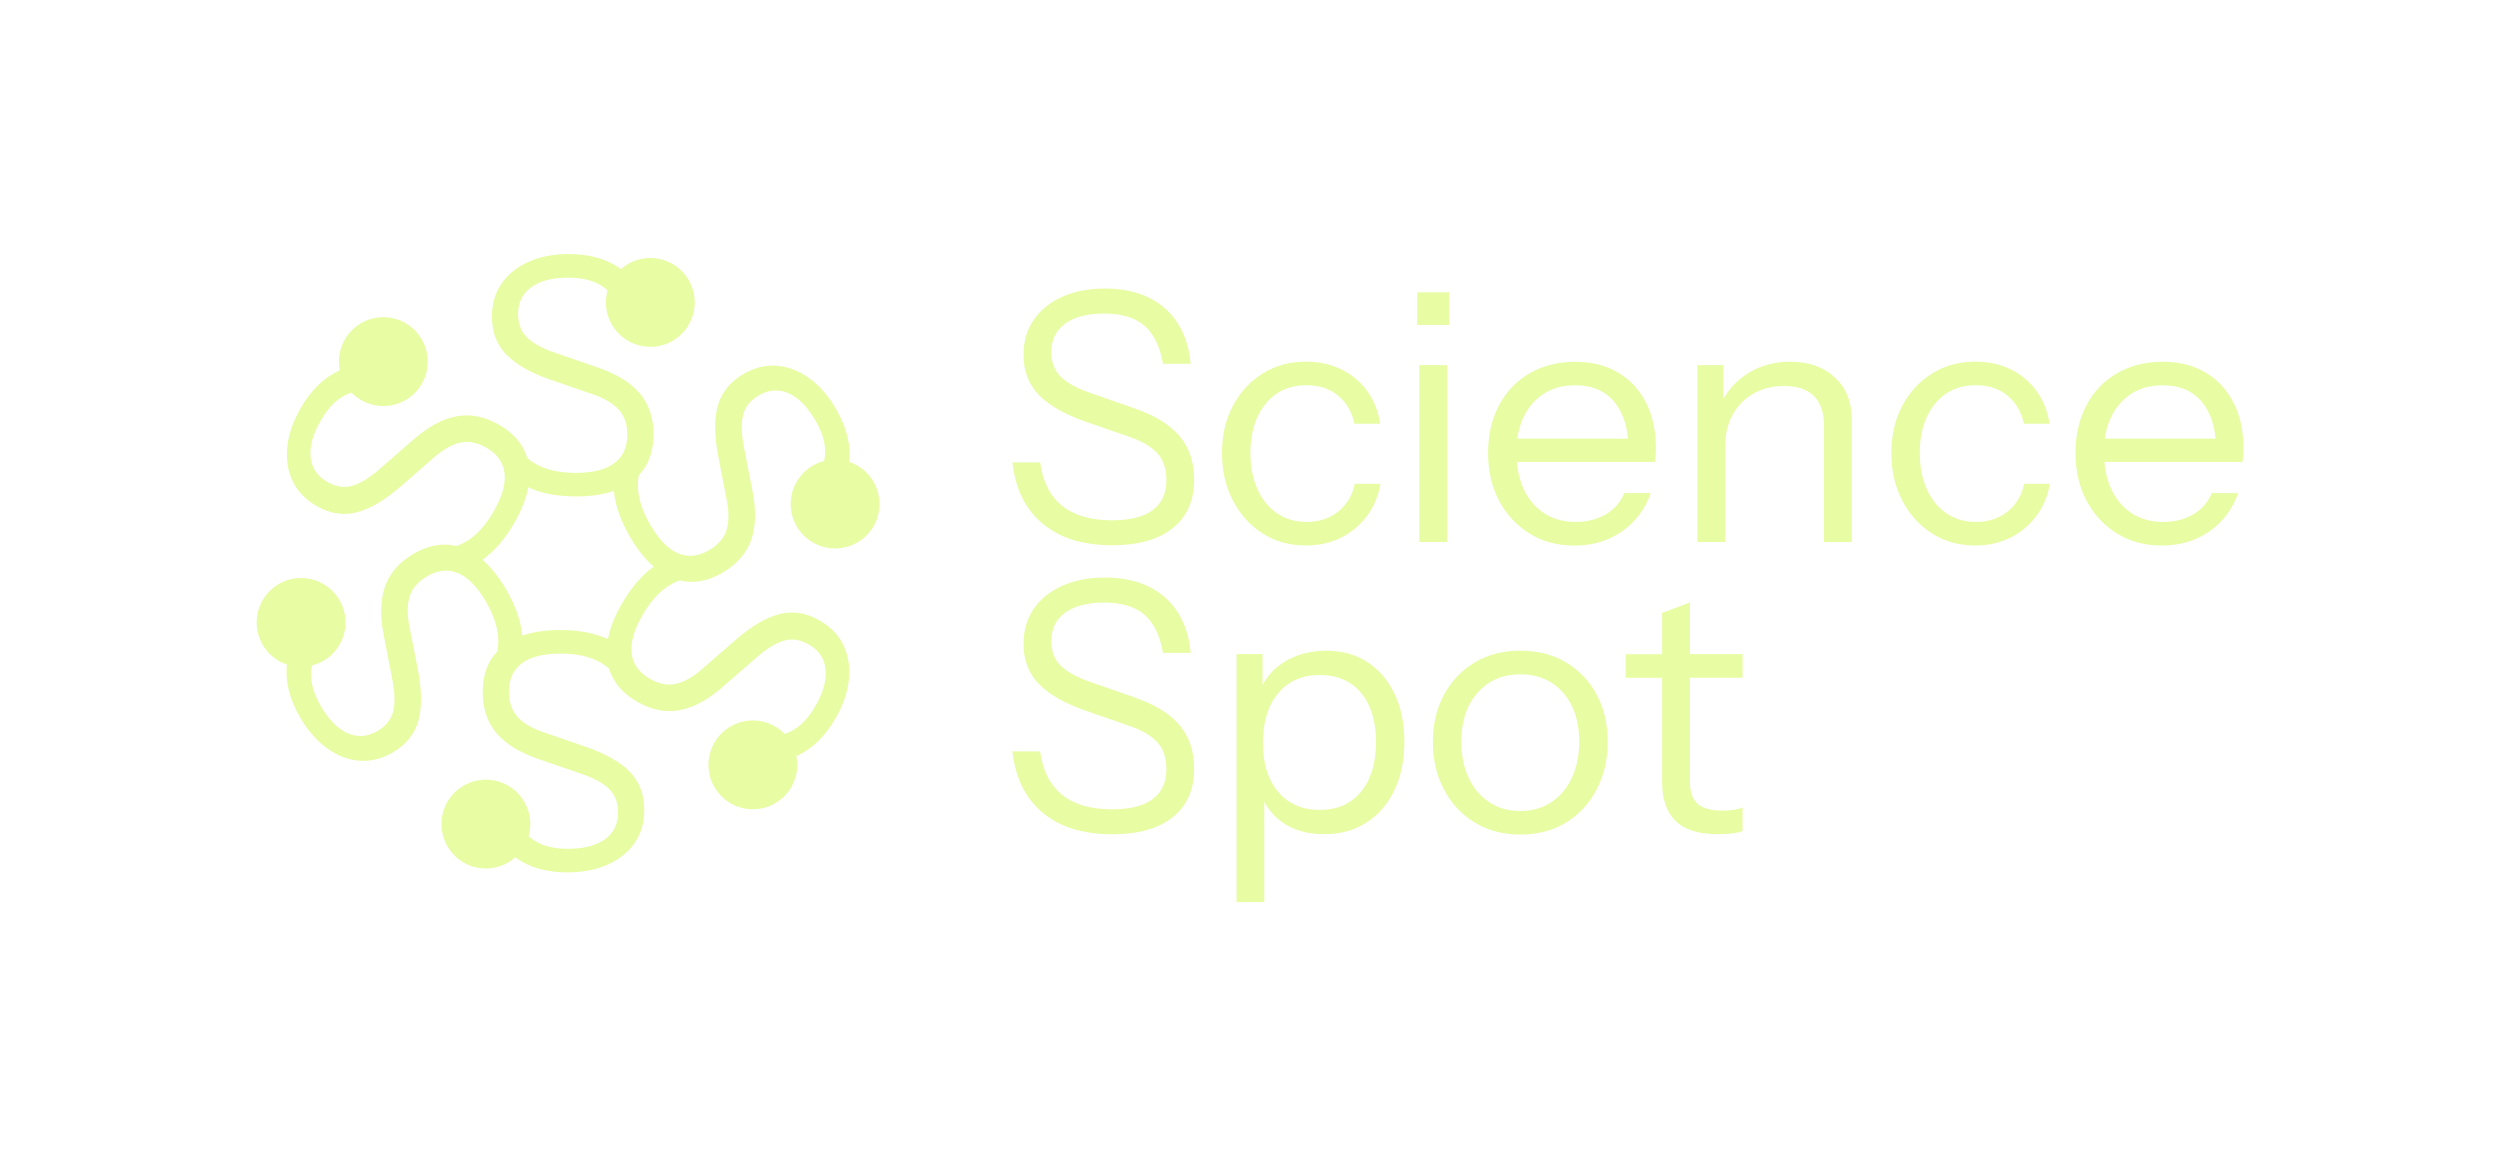
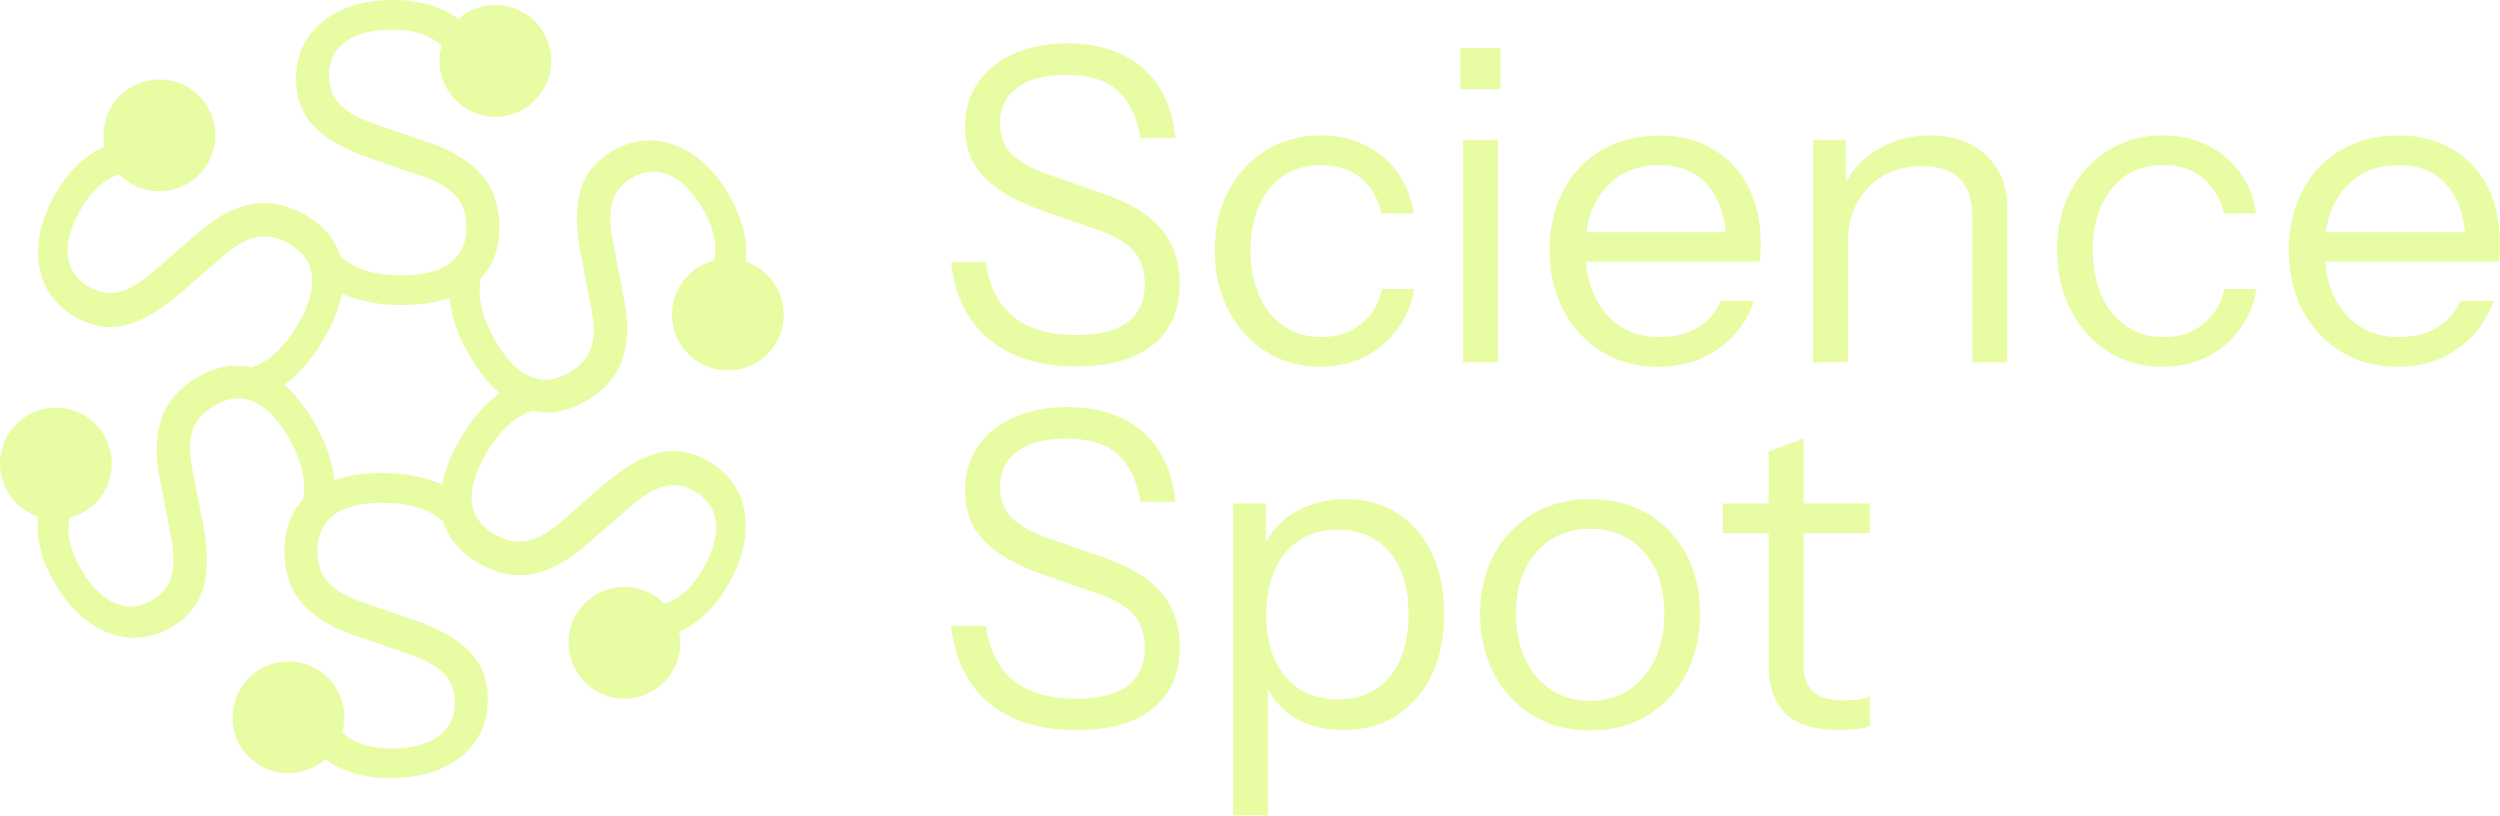
- <svg xmlns="http://www.w3.org/2000/svg" id="Layer_1" data-name="Layer 1" viewBox="0 0 518.99 240.56">
+ <svg xmlns="http://www.w3.org/2000/svg" id="Layer_1" data-name="Layer 1" viewBox="0 0 412.43 134.54">
  <defs>
    <style>
      .cls-1 {
        fill: #e8fca3;
      }
    </style>
  </defs>
-   <path class="cls-1" d="M171.07,95.71c-4.81,1.23-7.79,6.05-6.71,10.92,1.1,4.97,6.03,8.11,11,7.01,4.97-1.1,8.11-6.03,7-11-.72-3.27-3.1-5.75-6.06-6.74.39-3.5-.53-7.18-2.76-11.02-1.59-2.74-3.47-4.88-5.61-6.41-2.15-1.53-4.4-2.37-6.71-2.55-2.33-.17-4.64.42-6.91,1.74-2.74,1.6-4.5,3.78-5.29,6.54-.78,2.76-.74,6.31.11,10.64l1.66,8.56c.56,2.66.57,4.85.06,6.57-.52,1.72-1.75,3.13-3.67,4.25-.3.18-.6.34-.9.47-1.71.78-3.37.91-4.97.37-.19-.05-.38-.12-.56-.2-2.06-.88-3.98-2.84-5.75-5.89-2.1-3.61-2.92-6.91-2.46-9.9.02-.15.04-.29.07-.44,1.4-1.46,2.32-3.26,2.75-5.36.21-.98.3-2.01.31-3.12,0-1.11-.11-2.18-.32-3.17-.43-2.06-1.28-3.84-2.57-5.35-1.92-2.24-4.77-4-8.59-5.31l-8.79-3.03c-2.68-.89-4.65-1.95-5.92-3.17-1.27-1.22-1.92-2.86-1.93-4.89,0-2.41.9-4.27,2.71-5.59,1.8-1.32,4.34-1.98,7.6-2,3.45-.01,6.1.77,7.94,2.35.11.1.22.2.33.3-1.35,4.77,1.34,9.78,6.1,11.28,4.86,1.54,10.04-1.16,11.57-6.02,1.53-4.85-1.16-10.03-6.02-11.56-3.2-1.01-6.54-.19-8.88,1.88-2.83-2.1-6.47-3.14-10.92-3.13-3.17.01-5.95.56-8.35,1.66-2.41,1.1-4.25,2.62-5.56,4.54-1.31,1.93-1.96,4.22-1.95,6.85.01,3.18,1.01,5.79,3.02,7.85,2,2.05,5.08,3.8,9.27,5.23l8.23,2.83c2.59.85,4.5,1.93,5.73,3.25,1.23,1.3,1.85,3.07,1.85,5.3.01.34,0,.67-.05,1-.18,1.87-.89,3.38-2.15,4.5-.15.14-.3.27-.47.39-1.78,1.34-4.44,2.02-7.98,2.03-4.17,0-7.44-.93-9.8-2.82-.12-.1-.23-.19-.34-.3-.57-1.94-1.66-3.61-3.25-5.02-.74-.68-1.6-1.29-2.56-1.84-.97-.55-1.94-.99-2.9-1.31-2-.67-3.98-.81-5.93-.46-2.89.54-5.85,2.13-8.89,4.78l-7.02,6.1c-2.11,1.87-4.02,3.05-5.71,3.54-1.7.5-3.43.23-5.2-.78-2.08-1.19-3.25-2.9-3.49-5.13-.24-2.22.46-4.76,2.08-7.59,1.71-2.99,3.72-4.89,6-5.69.14-.05.28-.1.43-.13,3.46,3.54,9.14,3.72,12.82.35,3.75-3.44,4.01-9.28.57-13.03-3.44-3.76-9.28-4.01-13.03-.57-2.47,2.26-3.43,5.56-2.8,8.62-3.24,1.4-5.96,4.04-8.17,7.9-1.58,2.76-2.49,5.44-2.74,8.06-.26,2.64.13,5,1.15,7.1,1.02,2.09,2.67,3.8,4.95,5.11,2.76,1.57,5.53,2.01,8.3,1.3,2.78-.71,5.84-2.5,9.18-5.4l6.56-5.72c2.04-1.82,3.92-2.93,5.68-3.34,1.74-.41,3.59-.06,5.51,1.04.31.17.59.36.86.56,1.53,1.08,2.47,2.46,2.81,4.12.04.18.07.38.1.58.27,2.21-.48,4.86-2.24,7.93-2.07,3.62-4.51,5.97-7.34,7.08-.13.05-.27.1-.41.15-1.97-.48-3.97-.38-6,.29-.95.31-1.9.75-2.86,1.3-.97.57-1.83,1.19-2.59,1.86-1.58,1.4-2.69,3.04-3.35,4.91-.98,2.77-1.08,6.13-.3,10.09l1.77,9.12c.56,2.77.63,5.01.21,6.72-.42,1.72-1.52,3.09-3.28,4.12-2.08,1.19-4.13,1.35-6.18.44-2.05-.9-3.9-2.76-5.55-5.59-1.72-2.97-2.37-5.66-1.92-8.04.03-.15.06-.29.1-.44,4.81-1.22,7.79-6.05,6.71-10.92-1.1-4.97-6.03-8.11-11-7.01-4.97,1.1-8.11,6.03-7.01,11,.73,3.27,3.11,5.75,6.07,6.75-.39,3.5.52,7.17,2.75,11.01,1.61,2.74,3.48,4.87,5.63,6.41,2.15,1.53,4.38,2.38,6.71,2.55,2.33.16,4.62-.42,6.9-1.74,2.74-1.6,4.5-3.78,5.28-6.53.78-2.77.75-6.32-.09-10.66l-1.68-8.54c-.55-2.67-.57-4.86-.05-6.58.53-1.72,1.75-3.14,3.67-4.25.3-.18.6-.34.9-.47,1.71-.78,3.37-.91,4.98-.37.18.05.37.12.55.2,2.06.88,3.97,2.84,5.75,5.89,2.1,3.61,2.92,6.91,2.46,9.9-.02.15-.05.29-.08.44-1.4,1.46-2.31,3.25-2.74,5.35-.21.98-.3,2.02-.3,3.12s.1,2.19.32,3.18c.42,2.06,1.27,3.84,2.56,5.35,1.91,2.24,4.78,4,8.59,5.31l8.78,3.03c2.68.89,4.66,1.95,5.93,3.17,1.28,1.22,1.92,2.86,1.92,4.89.01,2.41-.89,4.27-2.7,5.6-1.81,1.31-4.35,1.97-7.61,1.99-3.45.01-6.08-.77-7.93-2.35-.11-.1-.22-.2-.33-.3,1.35-4.77-1.34-9.78-6.1-11.28-4.86-1.53-10.04,1.16-11.57,6.02-1.53,4.86,1.16,10.03,6.02,11.57,3.19,1.01,6.53.18,8.87-1.89,2.85,2.1,6.49,3.14,10.92,3.13,3.17-.02,5.96-.57,8.36-1.66,2.4-1.1,4.26-2.62,5.57-4.54,1.3-1.94,1.95-4.22,1.94-6.85-.01-3.18-1.02-5.79-3.02-7.85-2-2.05-5.09-3.8-9.26-5.23l-8.24-2.83c-2.59-.85-4.5-1.93-5.73-3.25-1.22-1.3-1.84-3.07-1.85-5.3,0-.34.02-.67.05-1,.17-1.88.9-3.38,2.16-4.5.14-.15.3-.27.45-.39,1.79-1.34,4.46-2.02,7.98-2.03,4.18-.02,7.45.92,9.81,2.82.13.1.24.19.34.3.58,1.94,1.67,3.61,3.26,5.03.74.67,1.59,1.28,2.56,1.83.97.56,1.94.99,2.9,1.32,1.99.66,3.97.8,5.92.45,2.89-.54,5.86-2.13,8.89-4.78l7.02-6.1c2.11-1.87,4.02-3.05,5.71-3.54,1.69-.5,3.43-.23,5.2.77,2.08,1.2,3.24,2.91,3.48,5.14.24,2.22-.45,4.76-2.07,7.59-1.71,2.98-3.71,4.89-6.01,5.69-.14.05-.28.09-.42.13-3.46-3.54-9.14-3.72-12.82-.35-3.75,3.44-4.01,9.28-.57,13.03,3.44,3.76,9.28,4.01,13.03.57,2.47-2.26,3.43-5.56,2.8-8.62,3.24-1.41,5.97-4.05,8.17-7.9,1.58-2.76,2.5-5.44,2.74-8.06.25-2.64-.14-5-1.15-7.1-1.02-2.09-2.67-3.8-4.96-5.1-2.75-1.58-5.51-2.02-8.3-1.32-2.78.72-5.84,2.51-9.17,5.41l-6.57,5.72c-2.02,1.82-3.92,2.93-5.66,3.34-1.76.41-3.59.06-5.52-1.04-.3-.17-.6-.36-.86-.56-1.53-1.09-2.47-2.47-2.82-4.13-.04-.18-.07-.37-.09-.57-.27-2.22.47-4.86,2.23-7.93,2.07-3.62,4.53-5.98,7.34-7.08.15-.05.28-.1.43-.15,1.96.48,3.95.38,5.98-.29.95-.31,1.9-.75,2.87-1.31.98-.57,1.85-1.19,2.61-1.88,1.56-1.39,2.66-3.02,3.33-4.88.99-2.77,1.09-6.13.31-10.09l-1.77-9.13c-.56-2.76-.63-5.01-.21-6.71.41-1.72,1.5-3.09,3.27-4.11,2.07-1.21,4.14-1.36,6.19-.45,2.05.9,3.89,2.76,5.53,5.59,1.74,2.97,2.38,5.66,1.93,8.04-.03.15-.06.29-.1.44ZM129.08,125.35c-1.5,2.59-2.45,5.04-2.87,7.33-2.8-1.28-6.13-1.9-10-1.89-2.99.01-5.59.39-7.78,1.17-.3-3.05-1.42-6.26-3.36-9.59-1.51-2.59-3.15-4.64-4.92-6.15,2.5-1.79,4.72-4.36,6.65-7.72,1.48-2.6,2.44-5.04,2.87-7.33,2.8,1.28,6.13,1.9,9.99,1.89,2.99,0,5.59-.39,7.78-1.17.29,3.05,1.41,6.26,3.36,9.59,1.5,2.59,3.14,4.64,4.92,6.15-2.51,1.79-4.71,4.37-6.64,7.72Z" />
+   <path class="cls-1" d="M117.79,42.97c-4.81,1.23-7.79,6.05-6.71,10.92,1.1,4.97,6.03,8.11,11,7.01,4.97-1.1,8.11-6.03,7-11-.72-3.27-3.1-5.75-6.06-6.74.39-3.5-.53-7.18-2.76-11.02-1.59-2.74-3.47-4.88-5.61-6.41-2.15-1.53-4.4-2.37-6.71-2.55-2.33-.17-4.64.42-6.91,1.74-2.74,1.6-4.5,3.78-5.29,6.54-.78,2.76-.74,6.31.11,10.64l1.66,8.56c.56,2.66.57,4.85.06,6.57-.52,1.72-1.75,3.13-3.67,4.25-.3.18-.6.34-.9.47-1.71.78-3.37.91-4.97.37-.19-.05-.38-.12-.56-.2-2.06-.88-3.98-2.84-5.75-5.89-2.1-3.61-2.92-6.91-2.46-9.9.02-.15.04-.29.07-.44,1.4-1.46,2.32-3.26,2.75-5.36.21-.98.3-2.01.31-3.12,0-1.11-.11-2.18-.32-3.17-.43-2.06-1.28-3.84-2.57-5.35-1.92-2.24-4.77-4-8.59-5.31l-8.79-3.03c-2.68-.89-4.65-1.95-5.92-3.17-1.27-1.22-1.92-2.86-1.93-4.89,0-2.41.9-4.27,2.71-5.59,1.8-1.32,4.34-1.98,7.6-2,3.45-.01,6.1.77,7.94,2.35.11.1.22.2.33.3-1.35,4.77,1.34,9.78,6.1,11.28,4.86,1.54,10.04-1.16,11.57-6.02,1.53-4.85-1.16-10.03-6.02-11.56-3.2-1.01-6.54-.19-8.88,1.88C72.79,1.03,69.15,0,64.7,0c-3.17.01-5.95.56-8.35,1.66-2.41,1.1-4.25,2.62-5.56,4.54-1.31,1.93-1.96,4.22-1.95,6.85.01,3.18,1.01,5.79,3.02,7.85,2,2.05,5.08,3.8,9.27,5.23l8.23,2.83c2.59.85,4.5,1.93,5.73,3.25,1.23,1.3,1.85,3.07,1.85,5.3.01.34,0,.67-.05,1-.18,1.87-.89,3.38-2.15,4.5-.15.14-.3.27-.47.39-1.78,1.34-4.44,2.02-7.98,2.03-4.17,0-7.44-.93-9.8-2.82-.12-.1-.23-.19-.34-.3-.57-1.94-1.66-3.61-3.25-5.02-.74-.68-1.6-1.29-2.56-1.84-.97-.55-1.94-.99-2.9-1.31-2-.67-3.98-.81-5.93-.46-2.89.54-5.85,2.13-8.89,4.78l-7.02,6.1c-2.11,1.87-4.02,3.05-5.71,3.54-1.7.5-3.43.23-5.2-.78-2.08-1.19-3.25-2.9-3.49-5.13-.24-2.22.46-4.76,2.08-7.59,1.71-2.99,3.72-4.89,6-5.69.14-.05.28-.1.43-.13,3.46,3.54,9.14,3.72,12.82.35,3.75-3.44,4.01-9.28.57-13.03-3.44-3.76-9.28-4.01-13.03-.57-2.47,2.26-3.43,5.56-2.8,8.62-3.24,1.4-5.96,4.04-8.17,7.9-1.58,2.76-2.49,5.44-2.74,8.06-.26,2.64.13,5,1.15,7.1,1.02,2.09,2.67,3.8,4.95,5.11,2.76,1.57,5.53,2.01,8.3,1.3,2.78-.71,5.84-2.5,9.18-5.4l6.56-5.72c2.04-1.82,3.92-2.93,5.68-3.34,1.74-.41,3.59-.06,5.51,1.04.31.17.59.36.86.56,1.53,1.08,2.47,2.46,2.81,4.12.04.18.07.38.1.58.27,2.21-.48,4.86-2.24,7.93-2.07,3.62-4.51,5.97-7.34,7.08-.13.05-.27.1-.41.15-1.97-.48-3.97-.38-6,.29-.95.31-1.9.75-2.86,1.3-.97.57-1.83,1.19-2.59,1.86-1.58,1.4-2.69,3.04-3.35,4.91-.98,2.77-1.08,6.13-.3,10.09l1.77,9.12c.56,2.77.63,5.01.21,6.72-.42,1.72-1.52,3.09-3.28,4.12-2.08,1.19-4.13,1.35-6.18.44-2.05-.9-3.9-2.76-5.55-5.59-1.72-2.97-2.37-5.66-1.92-8.04.03-.15.06-.29.1-.44,4.81-1.22,7.79-6.05,6.71-10.92-1.1-4.97-6.03-8.11-11-7.01-4.97,1.1-8.11,6.03-7.01,11,.73,3.27,3.11,5.75,6.07,6.75-.39,3.5.52,7.17,2.75,11.01,1.61,2.74,3.48,4.87,5.63,6.41,2.15,1.53,4.38,2.38,6.71,2.55,2.33.16,4.62-.42,6.9-1.74,2.74-1.6,4.5-3.78,5.28-6.53.78-2.77.75-6.32-.09-10.66l-1.68-8.54c-.55-2.67-.57-4.86-.05-6.58.53-1.72,1.75-3.14,3.67-4.25.3-.18.6-.34.9-.47,1.71-.78,3.37-.91,4.98-.37.18.05.37.12.55.2,2.06.88,3.97,2.84,5.75,5.89,2.1,3.61,2.92,6.91,2.46,9.9-.02.15-.05.29-.08.44-1.4,1.46-2.31,3.25-2.74,5.35-.21.98-.3,2.02-.3,3.12s.1,2.19.32,3.18c.42,2.06,1.27,3.84,2.56,5.35,1.91,2.24,4.78,4,8.59,5.31l8.78,3.03c2.68.89,4.66,1.95,5.93,3.17,1.28,1.22,1.92,2.86,1.92,4.89.01,2.41-.89,4.27-2.7,5.6-1.81,1.31-4.35,1.97-7.61,1.99-3.45.01-6.08-.77-7.93-2.35-.11-.1-.22-.2-.33-.3,1.35-4.77-1.34-9.78-6.1-11.28-4.86-1.53-10.04,1.16-11.57,6.02-1.53,4.86,1.16,10.03,6.02,11.57,3.19,1.01,6.53.18,8.87-1.89,2.85,2.1,6.49,3.14,10.92,3.13,3.17-.02,5.96-.57,8.36-1.66,2.4-1.1,4.26-2.62,5.57-4.54,1.3-1.94,1.95-4.22,1.94-6.85-.01-3.18-1.02-5.79-3.02-7.85-2-2.05-5.09-3.8-9.26-5.23l-8.24-2.83c-2.59-.85-4.5-1.93-5.73-3.25-1.22-1.3-1.84-3.07-1.85-5.3,0-.34.02-.67.05-1,.17-1.88.9-3.38,2.16-4.5.14-.15.3-.27.45-.39,1.79-1.34,4.46-2.02,7.98-2.03,4.18-.02,7.45.92,9.81,2.82.13.1.24.19.34.3.58,1.94,1.67,3.61,3.26,5.03.74.67,1.59,1.28,2.56,1.83.97.56,1.94.99,2.9,1.32,1.99.66,3.97.8,5.92.45,2.89-.54,5.86-2.13,8.89-4.78l7.02-6.1c2.11-1.87,4.02-3.05,5.71-3.54,1.69-.5,3.43-.23,5.2.77,2.08,1.2,3.24,2.91,3.48,5.14.24,2.22-.45,4.76-2.07,7.59-1.71,2.98-3.71,4.89-6.01,5.69-.14.05-.28.09-.42.13-3.46-3.54-9.14-3.72-12.82-.35-3.75,3.44-4.01,9.28-.57,13.03,3.44,3.76,9.28,4.01,13.03.57,2.47-2.26,3.43-5.56,2.8-8.62,3.24-1.41,5.97-4.05,8.17-7.9,1.58-2.76,2.5-5.44,2.74-8.06.25-2.64-.14-5-1.15-7.1-1.02-2.09-2.67-3.8-4.96-5.1-2.75-1.58-5.51-2.02-8.3-1.32-2.78.72-5.84,2.51-9.17,5.41l-6.57,5.72c-2.02,1.82-3.92,2.93-5.66,3.34-1.76.41-3.59.06-5.52-1.04-.3-.17-.6-.36-.86-.56-1.53-1.09-2.47-2.47-2.82-4.13-.04-.18-.07-.37-.09-.57-.27-2.22.47-4.86,2.23-7.93,2.07-3.62,4.53-5.98,7.34-7.08.15-.05.28-.1.43-.15,1.96.48,3.95.38,5.98-.29.95-.31,1.9-.75,2.87-1.31.98-.57,1.85-1.19,2.61-1.88,1.56-1.39,2.66-3.02,3.33-4.88.99-2.77,1.09-6.13.31-10.09l-1.77-9.13c-.56-2.76-.63-5.01-.21-6.71.41-1.72,1.5-3.09,3.27-4.11,2.07-1.21,4.14-1.36,6.19-.45,2.05.9,3.89,2.76,5.53,5.59,1.74,2.97,2.38,5.66,1.93,8.04-.03.15-.06.29-.1.44ZM75.8,72.61c-1.5,2.59-2.45,5.04-2.87,7.33-2.8-1.28-6.13-1.9-10-1.89-2.99.01-5.59.39-7.78,1.17-.3-3.05-1.42-6.26-3.36-9.59-1.51-2.59-3.15-4.64-4.92-6.15,2.5-1.79,4.72-4.36,6.65-7.72,1.48-2.6,2.44-5.04,2.87-7.33,2.8,1.28,6.13,1.9,9.99,1.89,2.99,0,5.59-.39,7.78-1.17.29,3.05,1.41,6.26,3.36,9.59,1.5,2.59,3.14,4.64,4.92,6.15-2.51,1.79-4.71,4.37-6.64,7.72Z" />
  <g>
-     <path class="cls-1" d="M235.82,84.88l-9.29-3.24c-2.83-.96-4.92-2.09-6.26-3.38s-2.02-3.02-2.02-5.18c0-2.54.96-4.51,2.88-5.9,1.92-1.39,4.61-2.09,8.06-2.09,3.65,0,6.44.84,8.39,2.52,1.94,1.68,3.23,4.32,3.85,7.92h5.76c-.48-4.99-2.28-8.84-5.4-11.56-3.12-2.71-7.27-4.07-12.46-4.07-3.36,0-6.31.58-8.86,1.73-2.54,1.15-4.51,2.75-5.9,4.79-1.39,2.04-2.09,4.45-2.09,7.24,0,3.36,1.05,6.13,3.17,8.32,2.11,2.18,5.38,4.04,9.79,5.58l8.71,3.02c2.74.91,4.75,2.06,6.05,3.46,1.3,1.39,1.94,3.26,1.94,5.62,0,2.74-.95,4.81-2.84,6.23-1.9,1.42-4.72,2.12-8.46,2.12-4.42,0-7.87-1.01-10.37-3.02-2.5-2.02-4.01-5.02-4.54-9h-5.76c.62,5.52,2.72,9.77,6.3,12.74,3.58,2.98,8.39,4.46,14.44,4.46,5.42,0,9.61-1.19,12.56-3.56s4.43-5.72,4.43-10.04c0-3.65-1.01-6.66-3.02-9.04-2.02-2.38-5.04-4.26-9.07-5.65Z" />
-     <path class="cls-1" d="M262.14,110.76c2.62,1.66,5.6,2.48,8.96,2.48,2.64,0,5.04-.53,7.2-1.58,2.16-1.06,3.97-2.56,5.44-4.5,1.46-1.94,2.41-4.19,2.84-6.73h-5.33c-.48,2.35-1.61,4.26-3.38,5.72-1.78,1.46-3.99,2.2-6.62,2.2-2.35,0-4.4-.6-6.16-1.8-1.75-1.2-3.11-2.88-4.07-5.04-.96-2.16-1.44-4.66-1.44-7.49s.48-5.3,1.44-7.42c.96-2.11,2.3-3.74,4.03-4.9,1.73-1.15,3.77-1.73,6.12-1.73,2.74,0,4.97.74,6.7,2.23,1.73,1.49,2.83,3.41,3.31,5.76h5.33c-.38-2.59-1.28-4.86-2.7-6.8s-3.22-3.44-5.4-4.5c-2.18-1.06-4.64-1.58-7.38-1.58-3.31,0-6.28.82-8.89,2.45-2.62,1.63-4.68,3.86-6.19,6.7-1.51,2.83-2.27,6.1-2.27,9.79s.76,7,2.27,9.9c1.51,2.9,3.58,5.18,6.19,6.84Z" />
-     <rect class="cls-1" x="294.65" y="75.8" width="5.76" height="36.72" />
-     <rect class="cls-1" x="294.21" y="60.68" width="6.62" height="6.77" />
-     <path class="cls-1" d="M342.67,102.37h-5.47c-.82,1.92-2.11,3.4-3.89,4.43-1.78,1.03-3.84,1.55-6.19,1.55-3.74,0-6.73-1.31-8.96-3.92-1.89-2.21-2.97-5.06-3.26-8.53h28.64c.1-.53.16-1.01.18-1.44.02-.43.04-.89.04-1.37,0-3.65-.68-6.82-2.05-9.5-1.37-2.69-3.31-4.78-5.83-6.26-2.52-1.49-5.48-2.23-8.89-2.23s-6.7.79-9.43,2.38c-2.74,1.58-4.86,3.8-6.37,6.66-1.51,2.86-2.27,6.16-2.27,9.9s.77,7.06,2.3,9.94c1.54,2.88,3.65,5.15,6.34,6.8,2.69,1.66,5.78,2.48,9.29,2.48,3.74,0,7.02-.97,9.83-2.92,2.81-1.94,4.81-4.6,6.01-7.96ZM318.15,83.76c2.23-2.52,5.17-3.78,8.82-3.78s6.3,1.19,8.24,3.56c1.53,1.87,2.45,4.39,2.77,7.52h-22.99c.4-2.95,1.45-5.38,3.16-7.31Z" />
-     <path class="cls-1" d="M371.68,75.08c-3.26,0-6.18.79-8.75,2.38-2.2,1.36-3.92,3.14-5.15,5.35v-7.01h-5.4v36.72h5.76v-19.87c0-2.5.52-4.68,1.55-6.55,1.03-1.87,2.47-3.34,4.32-4.39,1.85-1.06,3.97-1.58,6.37-1.58,2.74,0,4.8.7,6.19,2.09,1.39,1.39,2.09,3.48,2.09,6.26v24.05h5.76v-25.56c0-3.55-1.16-6.42-3.49-8.6-2.33-2.18-5.41-3.28-9.25-3.28Z" />
-     <path class="cls-1" d="M416.83,106.15c-1.78,1.46-3.99,2.2-6.62,2.2-2.35,0-4.4-.6-6.16-1.8-1.75-1.2-3.11-2.88-4.07-5.04-.96-2.16-1.44-4.66-1.44-7.49s.48-5.3,1.44-7.42c.96-2.11,2.3-3.74,4.03-4.9,1.73-1.15,3.77-1.73,6.12-1.73,2.74,0,4.97.74,6.7,2.23,1.73,1.49,2.83,3.41,3.31,5.76h5.33c-.38-2.59-1.28-4.86-2.7-6.8s-3.22-3.44-5.4-4.5c-2.18-1.06-4.64-1.58-7.38-1.58-3.31,0-6.28.82-8.89,2.45-2.62,1.63-4.68,3.86-6.19,6.7-1.51,2.83-2.27,6.1-2.27,9.79s.76,7,2.27,9.9c1.51,2.9,3.58,5.18,6.19,6.84,2.62,1.66,5.6,2.48,8.96,2.48,2.64,0,5.04-.53,7.2-1.58,2.16-1.06,3.97-2.56,5.44-4.5,1.46-1.94,2.41-4.19,2.84-6.73h-5.33c-.48,2.35-1.61,4.26-3.38,5.72Z" />
-     <path class="cls-1" d="M463.66,83.58c-1.37-2.69-3.31-4.78-5.83-6.26-2.52-1.49-5.48-2.23-8.89-2.23s-6.7.79-9.43,2.38c-2.74,1.58-4.86,3.8-6.37,6.66-1.51,2.86-2.27,6.16-2.27,9.9s.77,7.06,2.3,9.94c1.54,2.88,3.65,5.15,6.34,6.8,2.69,1.66,5.78,2.48,9.29,2.48,3.74,0,7.02-.97,9.83-2.92,2.81-1.94,4.81-4.6,6.01-7.96h-5.47c-.82,1.92-2.11,3.4-3.89,4.43-1.78,1.03-3.84,1.55-6.19,1.55-3.74,0-6.73-1.31-8.96-3.92-1.89-2.21-2.97-5.06-3.26-8.53h28.64c.1-.53.16-1.01.18-1.44.02-.43.04-.89.04-1.37,0-3.65-.68-6.82-2.05-9.5ZM440.12,83.76c2.23-2.52,5.17-3.78,8.82-3.78s6.3,1.19,8.24,3.56c1.53,1.87,2.45,4.39,2.77,7.52h-22.99c.4-2.95,1.45-5.38,3.16-7.31Z" />
-     <path class="cls-1" d="M235.82,144.88l-9.29-3.24c-2.83-.96-4.92-2.09-6.26-3.38s-2.02-3.02-2.02-5.18c0-2.54.96-4.51,2.88-5.9,1.92-1.39,4.61-2.09,8.06-2.09,3.65,0,6.44.84,8.39,2.52,1.94,1.68,3.23,4.32,3.85,7.92h5.76c-.48-4.99-2.28-8.84-5.4-11.56-3.12-2.71-7.27-4.07-12.46-4.07-3.36,0-6.31.58-8.86,1.73-2.54,1.15-4.51,2.75-5.9,4.79-1.39,2.04-2.09,4.45-2.09,7.24,0,3.36,1.05,6.13,3.17,8.32,2.11,2.18,5.38,4.04,9.79,5.58l8.71,3.02c2.74.91,4.75,2.06,6.05,3.46,1.3,1.39,1.94,3.26,1.94,5.62,0,2.74-.95,4.81-2.84,6.23-1.9,1.42-4.72,2.12-8.46,2.12-4.42,0-7.87-1.01-10.37-3.02-2.5-2.02-4.01-5.02-4.54-9h-5.76c.62,5.52,2.72,9.77,6.3,12.74,3.58,2.98,8.39,4.46,14.44,4.46,5.42,0,9.61-1.19,12.56-3.56s4.43-5.72,4.43-10.04c0-3.65-1.01-6.66-3.02-9.04-2.02-2.38-5.04-4.26-9.07-5.65Z" />
-     <path class="cls-1" d="M283.88,137.46c-2.42-1.58-5.27-2.38-8.53-2.38s-6.31.8-8.86,2.41c-1.94,1.23-3.4,2.81-4.39,4.75v-6.44h-5.4v51.48h5.76v-20.86c.9,1.71,2.12,3.13,3.67,4.23,2.35,1.68,5.26,2.52,8.71,2.52s6.29-.79,8.78-2.38c2.5-1.58,4.44-3.82,5.83-6.7,1.39-2.88,2.09-6.24,2.09-10.08s-.67-7.1-2.02-9.94c-1.34-2.83-3.23-5.04-5.65-6.62ZM282.55,164.35c-2.06,2.52-4.92,3.78-8.57,3.78s-6.53-1.25-8.64-3.74c-2.11-2.5-3.17-5.88-3.17-10.15s1.05-7.81,3.17-10.33c2.11-2.52,4.99-3.78,8.64-3.78s6.5,1.24,8.57,3.71c2.06,2.47,3.1,5.87,3.1,10.19s-1.03,7.81-3.1,10.33Z" />
-     <path class="cls-1" d="M325.14,137.53c-2.71-1.63-5.89-2.45-9.54-2.45s-6.76.82-9.47,2.45c-2.71,1.63-4.84,3.86-6.37,6.7-1.54,2.83-2.3,6.1-2.3,9.79s.76,6.92,2.27,9.83c1.51,2.9,3.64,5.2,6.37,6.88,2.74,1.68,5.9,2.52,9.5,2.52s6.83-.84,9.54-2.52c2.71-1.68,4.82-3.97,6.34-6.88,1.51-2.9,2.27-6.18,2.27-9.83s-.76-6.96-2.27-9.79c-1.51-2.83-3.62-5.06-6.34-6.7ZM326.32,161.44c-1.01,2.16-2.42,3.85-4.25,5.08-1.82,1.22-3.98,1.84-6.48,1.84s-4.6-.61-6.44-1.84c-1.85-1.22-3.28-2.92-4.28-5.08-1.01-2.16-1.51-4.66-1.51-7.49,0-4.22,1.13-7.61,3.38-10.15,2.26-2.54,5.21-3.82,8.86-3.82s6.66,1.27,8.89,3.82c2.23,2.54,3.35,5.93,3.35,10.15,0,2.83-.5,5.33-1.51,7.49Z" />
-     <path class="cls-1" d="M350.81,125.08l-5.76,2.16v8.57h-7.56v4.9h7.56v21.67c0,3.5.92,6.18,2.77,8.03,1.85,1.85,4.81,2.77,8.89,2.77,1.1,0,2.1-.06,2.99-.18.89-.12,1.57-.28,2.05-.47v-4.9c-.43.19-1,.35-1.69.47-.7.12-1.52.18-2.48.18-2.4,0-4.13-.48-5.18-1.44-1.06-.96-1.58-2.47-1.58-4.54v-21.6h10.94v-4.9h-10.94v-10.73Z" />
+     <path class="cls-1" d="M182.54,32.14l-9.29-3.24c-2.83-.96-4.92-2.09-6.26-3.38s-2.02-3.02-2.02-5.18c0-2.54.96-4.51,2.88-5.9,1.92-1.39,4.61-2.09,8.06-2.09,3.65,0,6.44.84,8.39,2.52,1.94,1.68,3.23,4.32,3.85,7.92h5.76c-.48-4.99-2.28-8.84-5.4-11.56-3.12-2.71-7.27-4.07-12.46-4.07-3.36,0-6.31.58-8.86,1.73-2.54,1.15-4.51,2.75-5.9,4.79-1.39,2.04-2.09,4.45-2.09,7.24,0,3.36,1.05,6.13,3.17,8.32,2.11,2.18,5.38,4.04,9.79,5.58l8.71,3.02c2.74.91,4.75,2.06,6.05,3.46,1.3,1.39,1.94,3.26,1.94,5.62,0,2.74-.95,4.81-2.84,6.23-1.9,1.42-4.72,2.12-8.46,2.12-4.42,0-7.87-1.01-10.37-3.02-2.5-2.02-4.01-5.02-4.54-9h-5.76c.62,5.52,2.72,9.77,6.3,12.74,3.58,2.98,8.39,4.46,14.44,4.46,5.42,0,9.61-1.19,12.56-3.56s4.43-5.72,4.43-10.04c0-3.65-1.01-6.66-3.02-9.04-2.02-2.38-5.04-4.26-9.07-5.65Z" />
+     <path class="cls-1" d="M208.86,58.02c2.62,1.66,5.6,2.48,8.96,2.48,2.64,0,5.04-.53,7.2-1.58,2.16-1.06,3.97-2.56,5.44-4.5,1.46-1.94,2.41-4.19,2.84-6.73h-5.33c-.48,2.35-1.61,4.26-3.38,5.72-1.78,1.46-3.99,2.2-6.62,2.2-2.35,0-4.4-.6-6.16-1.8-1.75-1.2-3.11-2.88-4.07-5.04-.96-2.16-1.44-4.66-1.44-7.49s.48-5.3,1.44-7.42c.96-2.11,2.3-3.74,4.03-4.9,1.73-1.15,3.77-1.73,6.12-1.73,2.74,0,4.97.74,6.7,2.23,1.73,1.49,2.83,3.41,3.31,5.76h5.33c-.38-2.59-1.28-4.86-2.7-6.8s-3.22-3.44-5.4-4.5c-2.18-1.06-4.64-1.58-7.38-1.58-3.31,0-6.28.82-8.89,2.45-2.62,1.63-4.68,3.86-6.19,6.7-1.51,2.83-2.27,6.1-2.27,9.79s.76,7,2.27,9.9c1.51,2.9,3.58,5.18,6.19,6.84Z" />
+     <rect class="cls-1" x="241.37" y="23.06" width="5.76" height="36.72" />
+     <rect class="cls-1" x="240.93" y="7.95" width="6.62" height="6.77" />
+     <path class="cls-1" d="M289.39,49.63h-5.47c-.82,1.92-2.11,3.4-3.89,4.43-1.78,1.03-3.84,1.55-6.19,1.55-3.74,0-6.73-1.31-8.96-3.92-1.89-2.21-2.97-5.06-3.26-8.53h28.64c.1-.53.16-1.01.18-1.44.02-.43.04-.89.04-1.37,0-3.65-.68-6.82-2.05-9.5-1.37-2.69-3.31-4.78-5.83-6.26-2.52-1.49-5.48-2.23-8.89-2.23s-6.7.79-9.43,2.38c-2.74,1.58-4.86,3.8-6.37,6.66-1.51,2.86-2.27,6.16-2.27,9.9s.77,7.06,2.3,9.94c1.54,2.88,3.65,5.15,6.34,6.8,2.69,1.66,5.78,2.48,9.29,2.48,3.74,0,7.02-.97,9.83-2.92,2.81-1.94,4.81-4.6,6.01-7.96ZM264.87,31.02c2.23-2.52,5.17-3.78,8.82-3.78s6.3,1.19,8.24,3.56c1.53,1.87,2.45,4.39,2.77,7.52h-22.99c.4-2.95,1.45-5.38,3.16-7.31Z" />
+     <path class="cls-1" d="M318.4,22.34c-3.26,0-6.18.79-8.75,2.38-2.2,1.36-3.92,3.14-5.15,5.35v-7.01h-5.4v36.72h5.76v-19.87c0-2.5.52-4.68,1.55-6.55,1.03-1.87,2.47-3.34,4.32-4.39,1.85-1.06,3.97-1.58,6.37-1.58,2.74,0,4.8.7,6.19,2.09,1.39,1.39,2.09,3.48,2.09,6.26v24.05h5.76v-25.56c0-3.55-1.16-6.42-3.49-8.6-2.33-2.18-5.41-3.28-9.25-3.28Z" />
+     <path class="cls-1" d="M363.55,53.41c-1.78,1.46-3.99,2.2-6.62,2.2-2.35,0-4.4-.6-6.16-1.8-1.75-1.2-3.11-2.88-4.07-5.04-.96-2.16-1.44-4.66-1.44-7.49s.48-5.3,1.44-7.42c.96-2.11,2.3-3.74,4.03-4.9,1.73-1.15,3.77-1.73,6.12-1.73,2.74,0,4.97.74,6.7,2.23,1.73,1.49,2.83,3.41,3.31,5.76h5.33c-.38-2.59-1.28-4.86-2.7-6.8s-3.22-3.44-5.4-4.5c-2.18-1.06-4.64-1.58-7.38-1.58-3.31,0-6.28.82-8.89,2.45-2.62,1.63-4.68,3.86-6.19,6.7-1.51,2.83-2.27,6.1-2.27,9.79s.76,7,2.27,9.9c1.51,2.9,3.58,5.18,6.19,6.84,2.62,1.66,5.6,2.48,8.96,2.48,2.64,0,5.04-.53,7.2-1.58,2.16-1.06,3.97-2.56,5.44-4.5,1.46-1.94,2.41-4.19,2.84-6.73h-5.33c-.48,2.35-1.61,4.26-3.38,5.72Z" />
+     <path class="cls-1" d="M410.38,30.84c-1.37-2.69-3.31-4.78-5.83-6.26-2.52-1.49-5.48-2.23-8.89-2.23s-6.7.79-9.43,2.38c-2.74,1.58-4.86,3.8-6.37,6.66-1.51,2.86-2.27,6.16-2.27,9.9s.77,7.06,2.3,9.94c1.54,2.88,3.65,5.15,6.34,6.8,2.69,1.66,5.78,2.48,9.29,2.48,3.74,0,7.02-.97,9.83-2.92,2.81-1.94,4.81-4.6,6.01-7.96h-5.47c-.82,1.92-2.11,3.4-3.89,4.43-1.78,1.03-3.84,1.55-6.19,1.55-3.74,0-6.73-1.31-8.96-3.92-1.89-2.21-2.97-5.06-3.26-8.53h28.64c.1-.53.16-1.01.18-1.44.02-.43.04-.89.04-1.37,0-3.65-.68-6.82-2.05-9.5ZM386.84,31.02c2.23-2.52,5.17-3.78,8.82-3.78s6.3,1.19,8.24,3.56c1.53,1.87,2.45,4.39,2.77,7.52h-22.99c.4-2.95,1.45-5.38,3.16-7.31Z" />
+     <path class="cls-1" d="M182.54,92.14l-9.29-3.24c-2.83-.96-4.92-2.09-6.26-3.38s-2.02-3.02-2.02-5.18c0-2.54.96-4.51,2.88-5.9,1.92-1.39,4.61-2.09,8.06-2.09,3.65,0,6.44.84,8.39,2.52,1.94,1.68,3.23,4.32,3.85,7.92h5.76c-.48-4.99-2.28-8.84-5.4-11.56-3.12-2.71-7.27-4.07-12.46-4.07-3.36,0-6.31.58-8.86,1.73-2.54,1.15-4.51,2.75-5.9,4.79-1.39,2.04-2.09,4.45-2.09,7.24,0,3.36,1.05,6.13,3.17,8.32,2.11,2.18,5.38,4.04,9.79,5.58l8.71,3.02c2.74.91,4.75,2.06,6.05,3.46,1.3,1.39,1.94,3.26,1.94,5.62,0,2.74-.95,4.81-2.84,6.23-1.9,1.42-4.72,2.12-8.46,2.12-4.42,0-7.87-1.01-10.37-3.02-2.5-2.02-4.01-5.02-4.54-9h-5.76c.62,5.52,2.72,9.77,6.3,12.74,3.58,2.98,8.39,4.46,14.44,4.46,5.42,0,9.61-1.19,12.56-3.56s4.43-5.72,4.43-10.04c0-3.65-1.01-6.66-3.02-9.04-2.02-2.38-5.04-4.26-9.07-5.65Z" />
+     <path class="cls-1" d="M230.6,84.72c-2.42-1.58-5.27-2.38-8.53-2.38s-6.31.8-8.86,2.41c-1.94,1.23-3.4,2.81-4.39,4.75v-6.44h-5.4v51.48h5.76v-20.86c.9,1.71,2.12,3.13,3.67,4.23,2.35,1.68,5.26,2.52,8.71,2.52s6.29-.79,8.78-2.38c2.5-1.58,4.44-3.82,5.83-6.7,1.39-2.88,2.09-6.24,2.09-10.08s-.67-7.1-2.02-9.94c-1.34-2.83-3.23-5.04-5.65-6.62ZM229.27,111.61c-2.06,2.52-4.92,3.78-8.57,3.78s-6.53-1.25-8.64-3.74c-2.11-2.5-3.17-5.88-3.17-10.15s1.05-7.81,3.17-10.33c2.11-2.52,4.99-3.78,8.64-3.78s6.5,1.24,8.57,3.71c2.06,2.47,3.1,5.87,3.1,10.19s-1.03,7.81-3.1,10.33Z" />
+     <path class="cls-1" d="M271.86,84.79c-2.71-1.63-5.89-2.45-9.54-2.45s-6.76.82-9.47,2.45c-2.71,1.63-4.84,3.86-6.37,6.7-1.54,2.83-2.3,6.1-2.3,9.79s.76,6.92,2.27,9.83c1.51,2.9,3.64,5.2,6.37,6.88,2.74,1.68,5.9,2.52,9.5,2.52s6.83-.84,9.54-2.52c2.71-1.68,4.82-3.97,6.34-6.88,1.51-2.9,2.27-6.18,2.27-9.83s-.76-6.96-2.27-9.79c-1.51-2.83-3.62-5.06-6.34-6.7ZM273.05,108.7c-1.01,2.16-2.42,3.85-4.25,5.08-1.82,1.22-3.98,1.84-6.48,1.84s-4.6-.61-6.44-1.84c-1.85-1.22-3.28-2.92-4.28-5.08-1.01-2.16-1.51-4.66-1.51-7.49,0-4.22,1.13-7.61,3.38-10.15,2.26-2.54,5.21-3.82,8.86-3.82s6.66,1.27,8.89,3.82c2.23,2.54,3.35,5.93,3.35,10.15,0,2.83-.5,5.33-1.51,7.49Z" />
+     <path class="cls-1" d="M297.53,72.34l-5.76,2.16v8.57h-7.56v4.9h7.56v21.67c0,3.5.92,6.18,2.77,8.03,1.85,1.85,4.81,2.77,8.89,2.77,1.1,0,2.1-.06,2.99-.18.89-.12,1.57-.28,2.05-.47v-4.9c-.43.19-1,.35-1.69.47-.7.12-1.52.18-2.48.18-2.4,0-4.13-.48-5.18-1.44-1.06-.96-1.58-2.47-1.58-4.54v-21.6h10.94v-4.9h-10.94v-10.73Z" />
  </g>
</svg>
